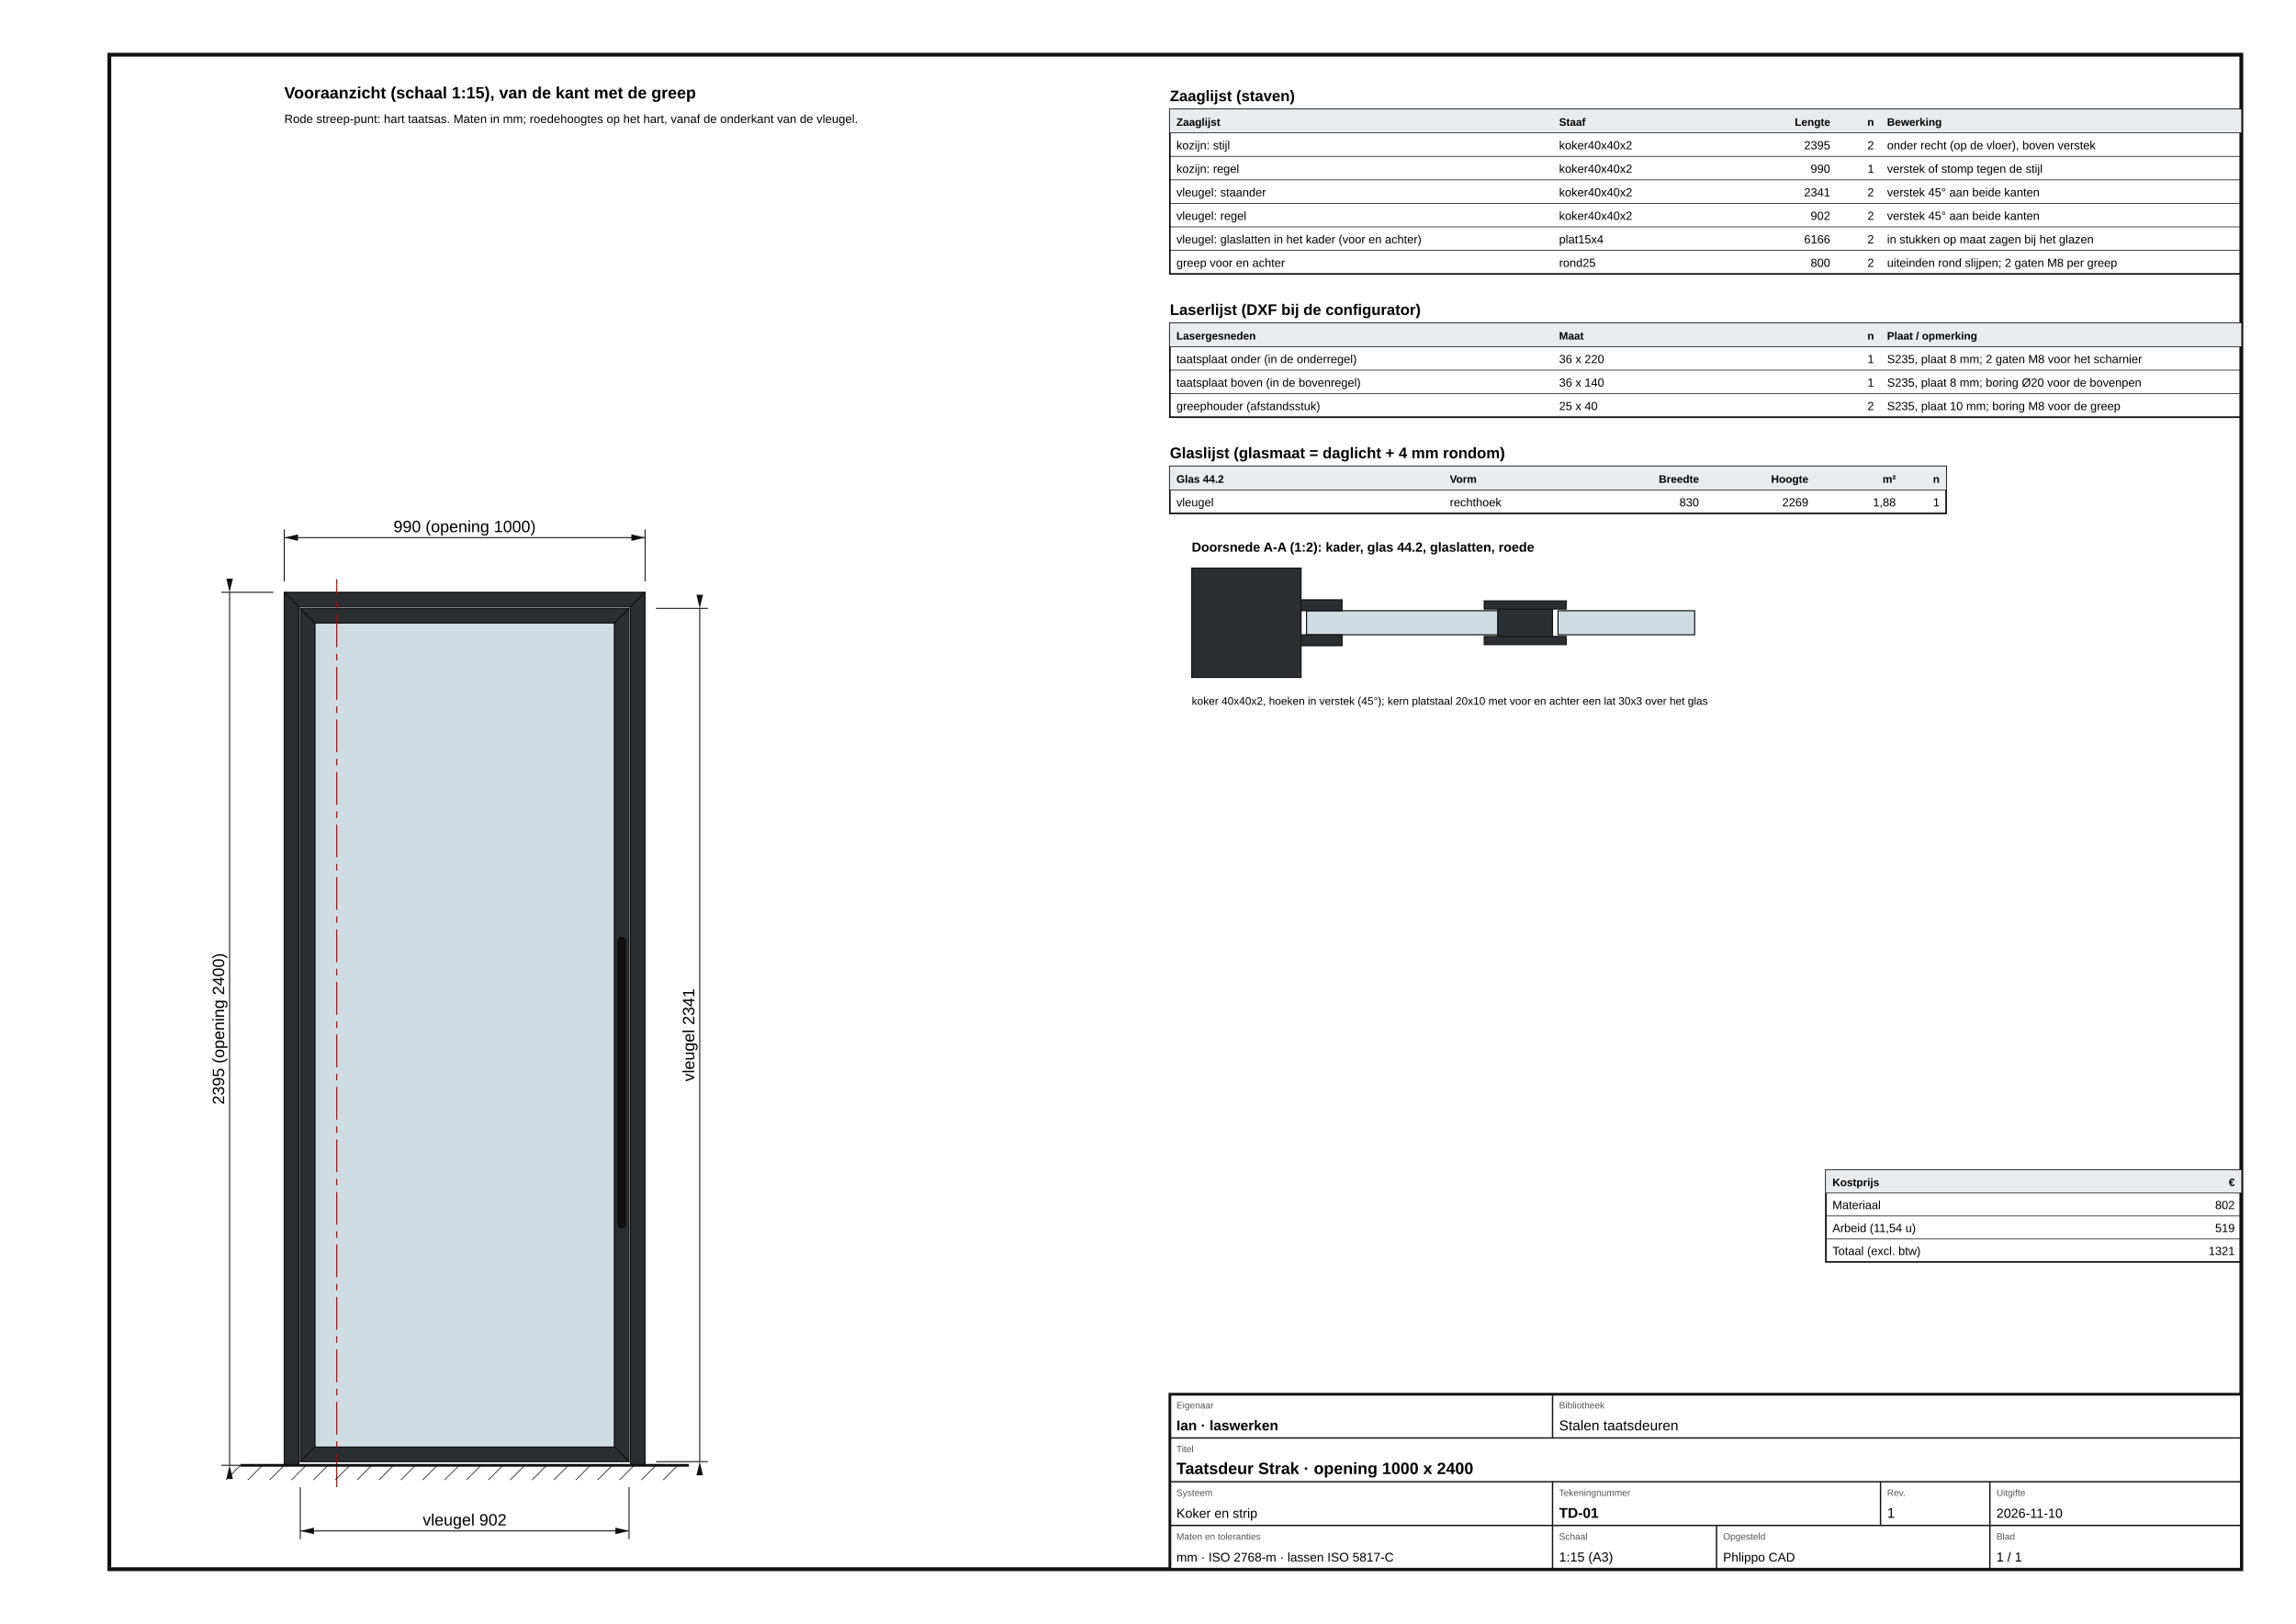
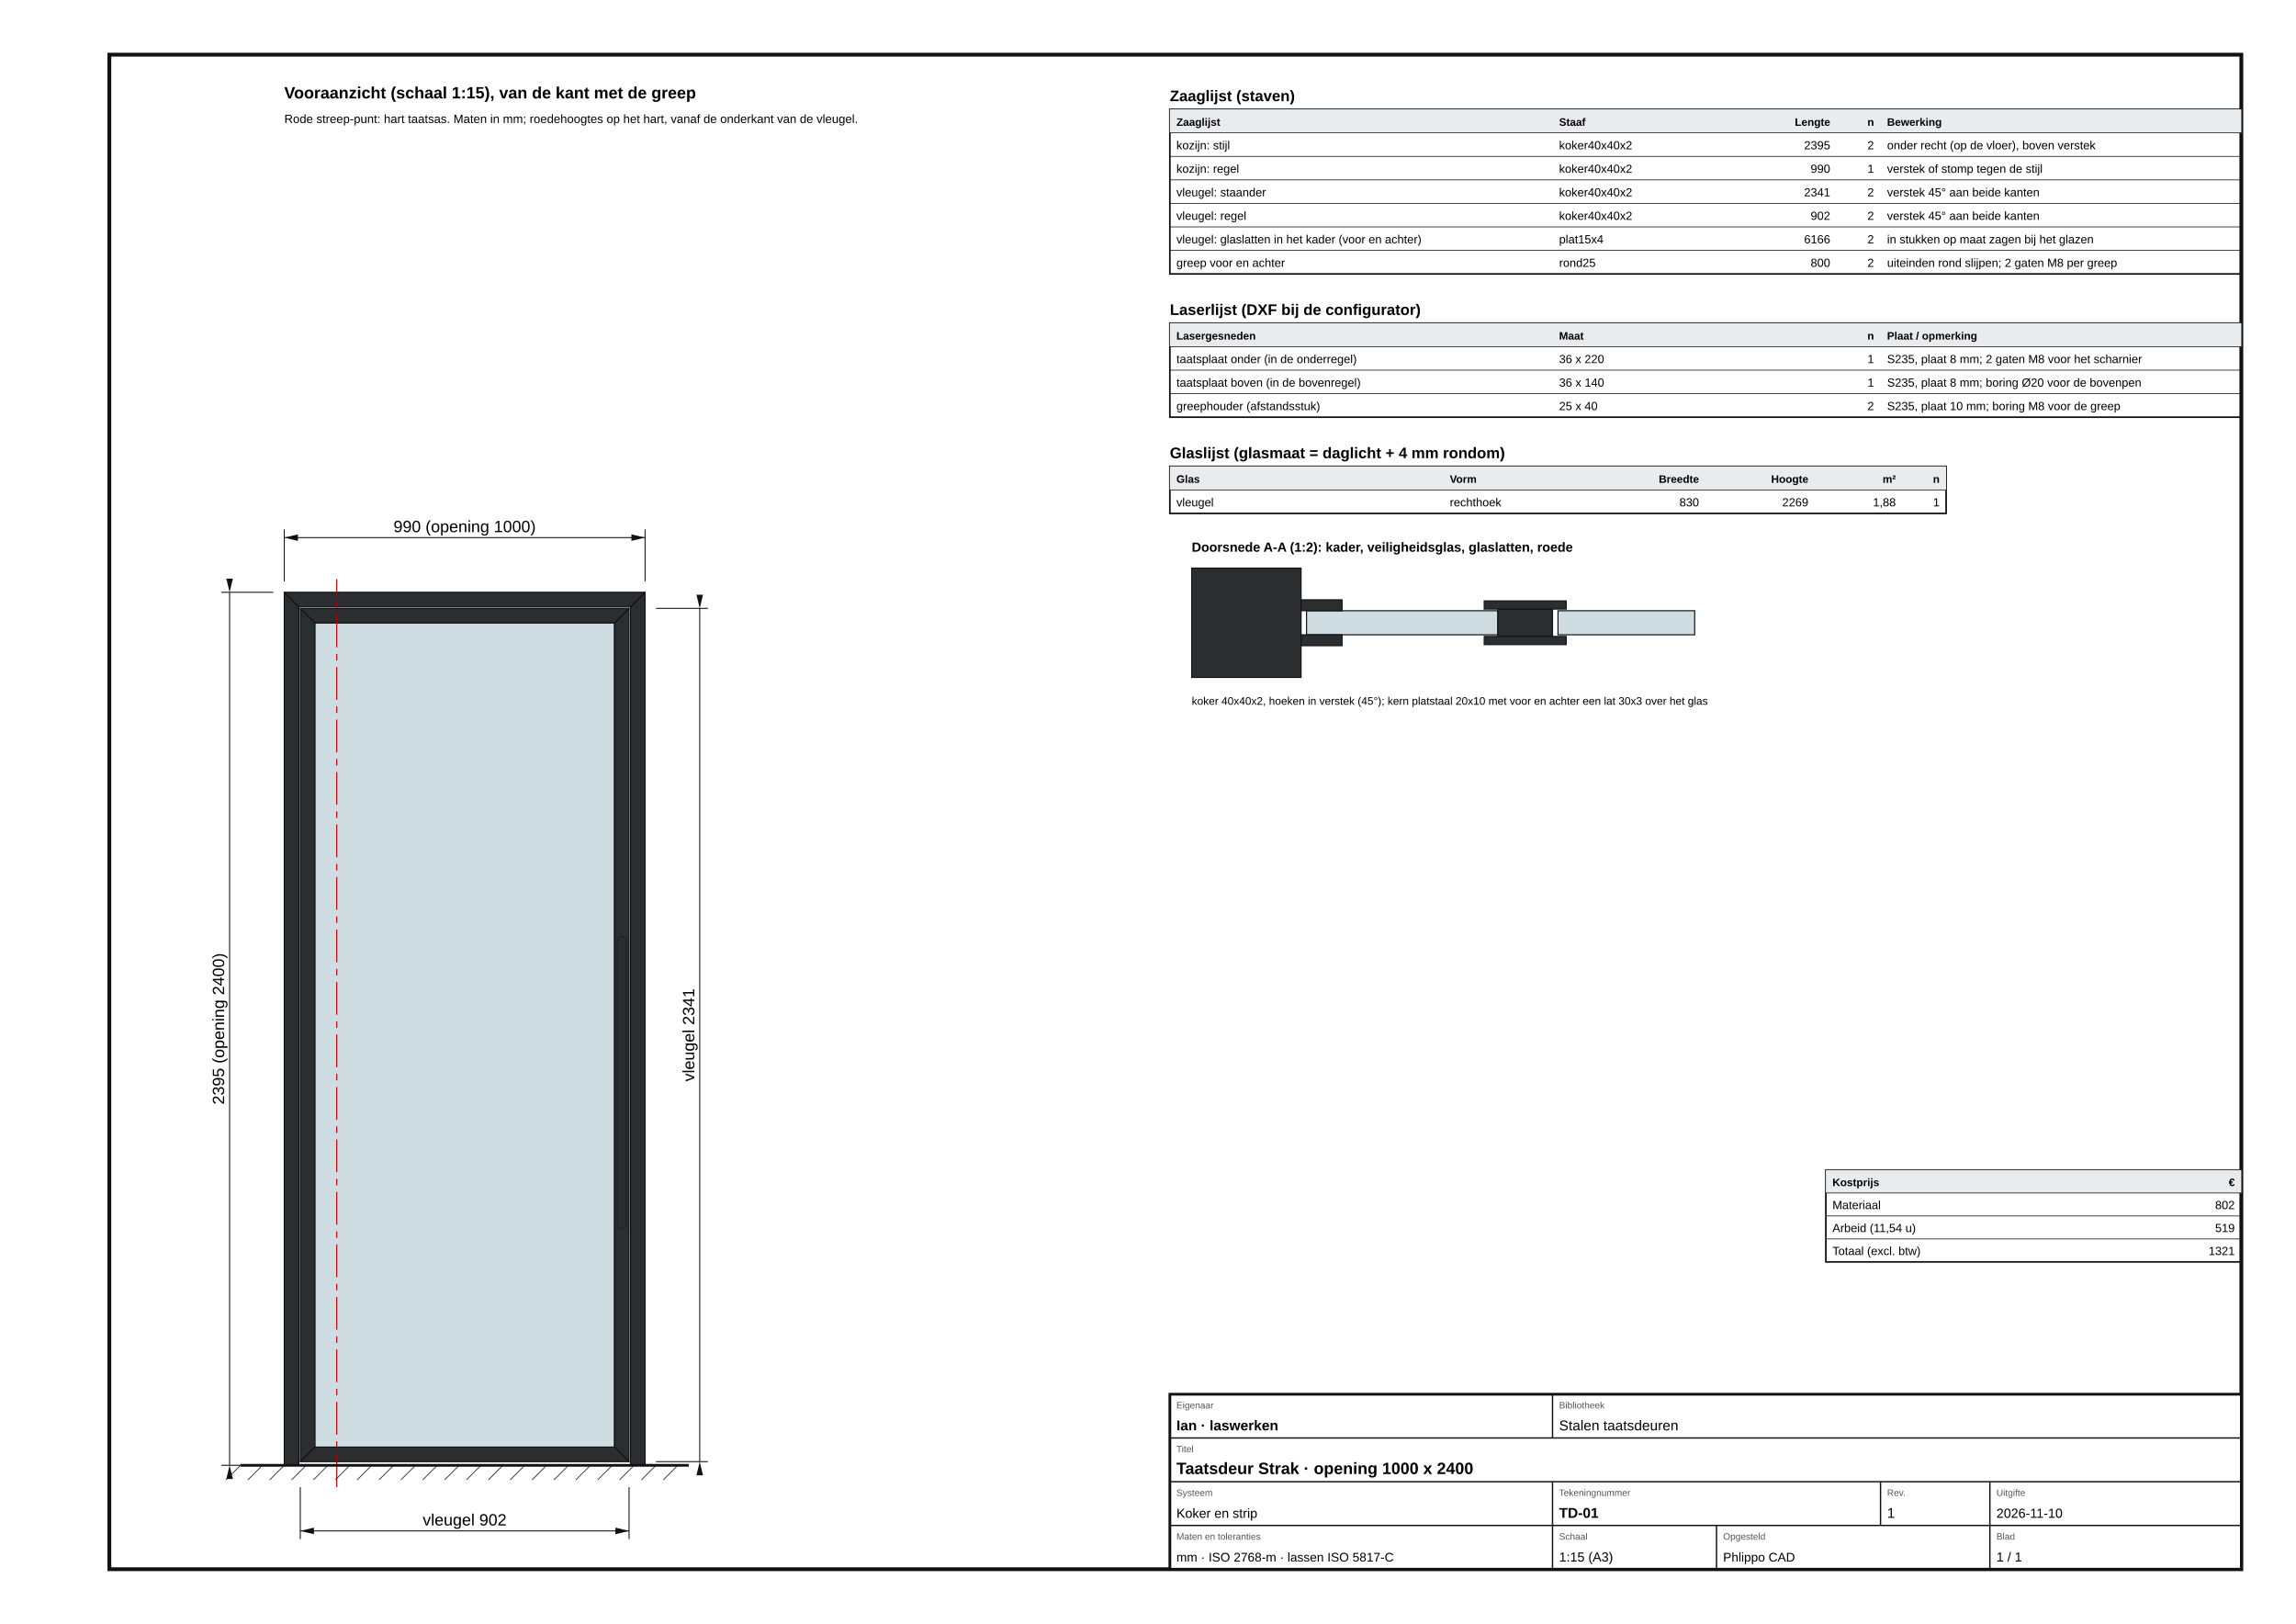
<svg xmlns="http://www.w3.org/2000/svg" viewBox="0 0 420 297" width="420mm" height="297mm" font-family="Arial, Helvetica, sans-serif">
  <rect width="420" height="297" fill="#fff" />
  <rect x="20" y="10" width="390" height="277" fill="none" stroke="#111" stroke-width="0.7" />
  <polygon points="57.6,264.67 112.4,264.67 112.4,113.93 57.6,113.93" fill="#cfdde3" stroke="#111" stroke-width="0.15" stroke-linejoin="round" />
  <polygon points="52,268 52,108.33 54.67,111 54.67,268" fill="#2b2e31" stroke="#111" stroke-width="0.2" stroke-linejoin="round" />
  <polygon points="115.33,268 115.33,111 118,108.33 118,268" fill="#2b2e31" stroke="#111" stroke-width="0.2" stroke-linejoin="round" />
  <polygon points="52,108.33 118,108.33 115.33,111 54.67,111" fill="#2b2e31" stroke="#111" stroke-width="0.2" stroke-linejoin="round" />
  <polygon points="54.93,267.33 54.93,111.27 57.6,113.93 57.6,264.67" fill="#2b2e31" stroke="#111" stroke-width="0.2" stroke-linejoin="round" />
  <polygon points="112.4,264.67 112.4,113.93 115.07,111.27 115.07,267.33" fill="#2b2e31" stroke="#111" stroke-width="0.2" stroke-linejoin="round" />
  <polygon points="57.6,264.67 112.4,264.67 115.07,267.33 54.93,267.33" fill="#2b2e31" stroke="#111" stroke-width="0.2" stroke-linejoin="round" />
  <polygon points="54.93,111.27 115.07,111.27 112.4,113.93 57.6,113.93" fill="#2b2e31" stroke="#111" stroke-width="0.2" stroke-linejoin="round" />
  <line x1="61.6" y1="272" x2="61.6" y2="105.93" stroke="#b00" stroke-width="0.2" stroke-dasharray="6 1.2 1.2 1.2" />
-   <rect x="112.9" y="171.33" width="1.67" height="53.33" rx="0.8" fill="#111" stroke="none" />
+   <rect x="112.9" y="171.33" width="1.67" height="53.33" rx="0.8" fill="#2b2e31" stroke="#111" stroke-width="0.1" />
  <line x1="44" y1="268" x2="126" y2="268" stroke="#111" stroke-width="0.5" />
  <line x1="44" y1="268" x2="41.33" y2="270.67" stroke="#111" stroke-width="0.13" />
  <line x1="48" y1="268" x2="45.33" y2="270.67" stroke="#111" stroke-width="0.13" />
  <line x1="52" y1="268" x2="49.33" y2="270.67" stroke="#111" stroke-width="0.13" />
  <line x1="56" y1="268" x2="53.33" y2="270.67" stroke="#111" stroke-width="0.13" />
  <line x1="60" y1="268" x2="57.33" y2="270.67" stroke="#111" stroke-width="0.13" />
  <line x1="64" y1="268" x2="61.33" y2="270.67" stroke="#111" stroke-width="0.13" />
  <line x1="68" y1="268" x2="65.33" y2="270.67" stroke="#111" stroke-width="0.13" />
  <line x1="72" y1="268" x2="69.33" y2="270.67" stroke="#111" stroke-width="0.13" />
  <line x1="76" y1="268" x2="73.33" y2="270.67" stroke="#111" stroke-width="0.13" />
  <line x1="80" y1="268" x2="77.33" y2="270.67" stroke="#111" stroke-width="0.13" />
  <line x1="84" y1="268" x2="81.33" y2="270.67" stroke="#111" stroke-width="0.13" />
  <line x1="88" y1="268" x2="85.33" y2="270.67" stroke="#111" stroke-width="0.13" />
  <line x1="92" y1="268" x2="89.33" y2="270.67" stroke="#111" stroke-width="0.13" />
  <line x1="96" y1="268" x2="93.33" y2="270.67" stroke="#111" stroke-width="0.13" />
  <line x1="100" y1="268" x2="97.33" y2="270.67" stroke="#111" stroke-width="0.13" />
  <line x1="104" y1="268" x2="101.33" y2="270.67" stroke="#111" stroke-width="0.13" />
  <line x1="108" y1="268" x2="105.33" y2="270.67" stroke="#111" stroke-width="0.13" />
  <line x1="112" y1="268" x2="109.33" y2="270.67" stroke="#111" stroke-width="0.13" />
  <line x1="116" y1="268" x2="113.33" y2="270.67" stroke="#111" stroke-width="0.13" />
  <line x1="120" y1="268" x2="117.33" y2="270.67" stroke="#111" stroke-width="0.13" />
  <line x1="124" y1="268" x2="121.33" y2="270.67" stroke="#111" stroke-width="0.13" />
  <line x1="52" y1="106.33" x2="52" y2="96.83" stroke="#111" stroke-width="0.18" />
  <line x1="118" y1="106.33" x2="118" y2="96.83" stroke="#111" stroke-width="0.18" />
  <line x1="52" y1="98.33" x2="118" y2="98.33" stroke="#111" stroke-width="0.18" />
  <polygon points="52,98.33 54.5,98.93 54.5,97.73" fill="#111" />
  <polygon points="118,98.33 115.5,97.73 115.5,98.93" fill="#111" />
  <text x="85" y="97.33" font-size="3" text-anchor="middle">990 (opening 1000)</text>
  <line x1="50" y1="268" x2="40.5" y2="268" stroke="#111" stroke-width="0.18" />
  <line x1="50" y1="108.33" x2="40.5" y2="108.33" stroke="#111" stroke-width="0.18" />
  <line x1="42" y1="268" x2="42" y2="108.33" stroke="#111" stroke-width="0.18" />
  <polygon points="42,268 41.4,270.5 42.6,270.5" fill="#111" />
  <polygon points="42,108.33 42.6,105.83 41.4,105.83" fill="#111" />
  <text x="41" y="188.17" font-size="3" text-anchor="middle" transform="rotate(-90 41 188.17)">2395 (opening 2400)</text>
  <line x1="54.93" y1="272" x2="54.93" y2="281.5" stroke="#111" stroke-width="0.18" />
  <line x1="115.07" y1="272" x2="115.07" y2="281.5" stroke="#111" stroke-width="0.18" />
  <line x1="54.93" y1="280" x2="115.07" y2="280" stroke="#111" stroke-width="0.18" />
  <polygon points="54.93,280 57.43,280.6 57.43,279.4" fill="#111" />
  <polygon points="115.07,280 112.57,279.4 112.57,280.6" fill="#111" />
  <text x="85" y="279" font-size="3" text-anchor="middle">vleugel 902</text>
  <line x1="120" y1="267.33" x2="129.5" y2="267.33" stroke="#111" stroke-width="0.18" />
  <line x1="120" y1="111.27" x2="129.5" y2="111.27" stroke="#111" stroke-width="0.18" />
  <line x1="128" y1="267.33" x2="128" y2="111.27" stroke="#111" stroke-width="0.18" />
  <polygon points="128,267.33 127.4,269.83 128.6,269.83" fill="#111" />
  <polygon points="128,111.27 128.6,108.77 127.4,108.77" fill="#111" />
  <text x="127" y="189.3" font-size="3" text-anchor="middle" transform="rotate(-90 127 189.3)">vleugel 2341</text>
  <text x="52" y="18" font-size="3" font-weight="700">Vooraanzicht (schaal 1:15), van de kant met de greep</text>
  <text x="52" y="22.5" font-size="2.2">Rode streep-punt: hart taatsas. Maten in mm; roedehoogtes op het hart, vanaf de onderkant van de vleugel.</text>
  <text x="214" y="18.5" font-size="2.8" font-weight="700">Zaaglijst (staven)</text>
  <rect x="214" y="20" width="196" height="30.1" fill="none" stroke="#111" stroke-width="0.3" />
  <rect x="214" y="20" width="196" height="4.3" fill="#e9ecee" stroke="none" />
  <text x="215.2" y="23.01" font-size="1.978" font-weight="700">Zaaglijst</text>
  <text x="285.2" y="23.01" font-size="1.978" font-weight="700">Staaf</text>
  <text x="334.8" y="23.01" font-size="1.978" text-anchor="end" font-weight="700">Lengte</text>
  <text x="342.8" y="23.01" font-size="1.978" text-anchor="end" font-weight="700">n</text>
  <text x="345.2" y="23.01" font-size="1.978" font-weight="700">Bewerking</text>
  <line x1="214" y1="24.3" x2="410" y2="24.3" stroke="#111" stroke-width="0.13" />
  <text x="215.2" y="27.31" font-size="2.15">kozijn: stijl</text>
  <text x="285.2" y="27.31" font-size="2.15">koker40x40x2</text>
  <text x="334.8" y="27.31" font-size="2.15" text-anchor="end">2395</text>
  <text x="342.8" y="27.31" font-size="2.15" text-anchor="end">2</text>
  <text x="345.2" y="27.31" font-size="2.15">onder recht (op de vloer), boven verstek</text>
  <line x1="214" y1="28.6" x2="410" y2="28.6" stroke="#111" stroke-width="0.13" />
  <text x="215.2" y="31.61" font-size="2.15">kozijn: regel</text>
  <text x="285.2" y="31.61" font-size="2.15">koker40x40x2</text>
  <text x="334.8" y="31.61" font-size="2.15" text-anchor="end">990</text>
  <text x="342.8" y="31.61" font-size="2.15" text-anchor="end">1</text>
  <text x="345.2" y="31.61" font-size="2.15">verstek of stomp tegen de stijl</text>
  <line x1="214" y1="32.9" x2="410" y2="32.9" stroke="#111" stroke-width="0.13" />
  <text x="215.2" y="35.91" font-size="2.15">vleugel: staander</text>
  <text x="285.2" y="35.91" font-size="2.15">koker40x40x2</text>
  <text x="334.8" y="35.91" font-size="2.15" text-anchor="end">2341</text>
  <text x="342.8" y="35.91" font-size="2.15" text-anchor="end">2</text>
  <text x="345.2" y="35.91" font-size="2.15">verstek 45° aan beide kanten</text>
  <line x1="214" y1="37.2" x2="410" y2="37.2" stroke="#111" stroke-width="0.13" />
  <text x="215.2" y="40.21" font-size="2.15">vleugel: regel</text>
  <text x="285.2" y="40.21" font-size="2.15">koker40x40x2</text>
  <text x="334.8" y="40.21" font-size="2.15" text-anchor="end">902</text>
  <text x="342.8" y="40.21" font-size="2.15" text-anchor="end">2</text>
  <text x="345.2" y="40.21" font-size="2.15">verstek 45° aan beide kanten</text>
  <line x1="214" y1="41.5" x2="410" y2="41.5" stroke="#111" stroke-width="0.13" />
  <text x="215.2" y="44.51" font-size="2.15">vleugel: glaslatten in het kader (voor en achter)</text>
  <text x="285.2" y="44.51" font-size="2.15">plat15x4</text>
  <text x="334.8" y="44.51" font-size="2.15" text-anchor="end">6166</text>
  <text x="342.8" y="44.51" font-size="2.15" text-anchor="end">2</text>
  <text x="345.2" y="44.51" font-size="2.15">in stukken op maat zagen bij het glazen</text>
  <line x1="214" y1="45.8" x2="410" y2="45.8" stroke="#111" stroke-width="0.13" />
  <text x="215.2" y="48.81" font-size="2.15">greep voor en achter</text>
  <text x="285.2" y="48.81" font-size="2.15">rond25</text>
  <text x="334.8" y="48.81" font-size="2.15" text-anchor="end">800</text>
  <text x="342.8" y="48.81" font-size="2.15" text-anchor="end">2</text>
  <text x="345.2" y="48.81" font-size="2.15">uiteinden rond slijpen; 2 gaten M8 per greep</text>
  <text x="214" y="57.6" font-size="2.8" font-weight="700">Laserlijst (DXF bij de configurator)</text>
  <rect x="214" y="59.1" width="196" height="17.2" fill="none" stroke="#111" stroke-width="0.3" />
  <rect x="214" y="59.1" width="196" height="4.3" fill="#e9ecee" stroke="none" />
  <text x="215.2" y="62.11" font-size="1.978" font-weight="700">Lasergesneden</text>
  <text x="285.2" y="62.11" font-size="1.978" font-weight="700">Maat</text>
  <text x="342.8" y="62.11" font-size="1.978" text-anchor="end" font-weight="700">n</text>
  <text x="345.2" y="62.11" font-size="1.978" font-weight="700">Plaat / opmerking</text>
  <line x1="214" y1="63.4" x2="410" y2="63.4" stroke="#111" stroke-width="0.13" />
  <text x="215.2" y="66.41" font-size="2.15">taatsplaat onder (in de onderregel)</text>
  <text x="285.2" y="66.41" font-size="2.15">36 x 220</text>
  <text x="342.8" y="66.41" font-size="2.15" text-anchor="end">1</text>
  <text x="345.2" y="66.41" font-size="2.15">S235, plaat 8 mm; 2 gaten M8 voor het scharnier</text>
  <line x1="214" y1="67.7" x2="410" y2="67.7" stroke="#111" stroke-width="0.13" />
  <text x="215.2" y="70.71" font-size="2.15">taatsplaat boven (in de bovenregel)</text>
  <text x="285.2" y="70.71" font-size="2.15">36 x 140</text>
  <text x="342.8" y="70.71" font-size="2.15" text-anchor="end">1</text>
  <text x="345.2" y="70.71" font-size="2.15">S235, plaat 8 mm; boring Ø20 voor de bovenpen</text>
  <line x1="214" y1="72" x2="410" y2="72" stroke="#111" stroke-width="0.13" />
  <text x="215.2" y="75.01" font-size="2.15">greephouder (afstandsstuk)</text>
  <text x="285.2" y="75.01" font-size="2.15">25 x 40</text>
  <text x="342.8" y="75.01" font-size="2.15" text-anchor="end">2</text>
  <text x="345.2" y="75.01" font-size="2.15">S235, plaat 10 mm; boring M8 voor de greep</text>
  <text x="214" y="83.8" font-size="2.8" font-weight="700">Glaslijst (glasmaat = daglicht + 4 mm rondom)</text>
  <rect x="214" y="85.3" width="142" height="8.6" fill="none" stroke="#111" stroke-width="0.3" />
  <rect x="214" y="85.3" width="142" height="4.3" fill="#e9ecee" stroke="none" />
-   <text x="215.2" y="88.31" font-size="1.978" font-weight="700">Glas 44.2</text>
+   <text x="215.2" y="88.31" font-size="1.978" font-weight="700">Glas</text>
  <text x="265.2" y="88.31" font-size="1.978" font-weight="700">Vorm</text>
  <text x="310.8" y="88.31" font-size="1.978" text-anchor="end" font-weight="700">Breedte</text>
  <text x="330.8" y="88.31" font-size="1.978" text-anchor="end" font-weight="700">Hoogte</text>
  <text x="346.8" y="88.31" font-size="1.978" text-anchor="end" font-weight="700">m²</text>
  <text x="354.8" y="88.31" font-size="1.978" text-anchor="end" font-weight="700">n</text>
  <line x1="214" y1="89.6" x2="356" y2="89.6" stroke="#111" stroke-width="0.13" />
  <text x="215.2" y="92.61" font-size="2.15">vleugel</text>
  <text x="265.2" y="92.61" font-size="2.15">rechthoek</text>
  <text x="310.8" y="92.61" font-size="2.15" text-anchor="end">830</text>
  <text x="330.8" y="92.61" font-size="2.15" text-anchor="end">2269</text>
  <text x="346.8" y="92.61" font-size="2.15" text-anchor="end">1,88</text>
  <text x="354.8" y="92.61" font-size="2.15" text-anchor="end">1</text>
  <rect x="218" y="103.9" width="20" height="20" fill="#2b2e31" stroke="#111" stroke-width="0.2" />
  <rect x="239" y="111.7" width="35" height="4.4" fill="#cfdde3" stroke="#111" stroke-width="0.2" />
  <rect x="238" y="109.7" width="7.5" height="2" fill="#2b2e31" stroke="#111" stroke-width="0.2" />
  <rect x="238" y="116.1" width="7.5" height="2" fill="#2b2e31" stroke="#111" stroke-width="0.2" />
  <rect x="274" y="111.4" width="10" height="5" fill="#2b2e31" stroke="#111" stroke-width="0.2" />
  <rect x="271.5" y="109.9" width="15" height="1.5" fill="#2b2e31" stroke="#111" stroke-width="0.2" />
  <rect x="271.5" y="116.4" width="15" height="1.5" fill="#2b2e31" stroke="#111" stroke-width="0.2" />
  <rect x="285" y="111.7" width="25" height="4.4" fill="#cfdde3" stroke="#111" stroke-width="0.2" />
-   <text x="218" y="100.9" font-size="2.4" font-weight="700">Doorsnede A-A (1:2): kader, glas 44.2, glaslatten, roede</text>
+   <text x="218" y="100.9" font-size="2.4" font-weight="700">Doorsnede A-A (1:2): kader, veiligheidsglas, glaslatten, roede</text>
  <text x="218" y="128.9" font-size="2">koker 40x40x2, hoeken in verstek (45°); kern platstaal 20x10 met voor en achter een lat 30x3 over het glas</text>
  <rect x="334" y="214" width="76" height="16.8" fill="none" stroke="#111" stroke-width="0.3" />
  <rect x="334" y="214" width="76" height="4.2" fill="#e9ecee" stroke="none" />
  <text x="335.2" y="216.94" font-size="1.978" font-weight="700">Kostprijs</text>
  <text x="408.8" y="216.94" font-size="1.978" text-anchor="end" font-weight="700">€</text>
  <line x1="334" y1="218.2" x2="410" y2="218.2" stroke="#111" stroke-width="0.13" />
  <text x="335.2" y="221.14" font-size="2.15">Materiaal</text>
  <text x="408.8" y="221.14" font-size="2.15" text-anchor="end">802</text>
  <line x1="334" y1="222.4" x2="410" y2="222.4" stroke="#111" stroke-width="0.13" />
  <text x="335.2" y="225.34" font-size="2.15">Arbeid (11,54 u)</text>
  <text x="408.8" y="225.34" font-size="2.15" text-anchor="end">519</text>
  <line x1="334" y1="226.6" x2="410" y2="226.6" stroke="#111" stroke-width="0.13" />
  <text x="335.2" y="229.54" font-size="2.15">Totaal (excl. btw)</text>
  <text x="408.8" y="229.54" font-size="2.15" text-anchor="end">1321</text>
  <rect x="214" y="255" width="196" height="32" fill="#fff" stroke="#111" stroke-width="0.5" />
  <line x1="214" y1="263" x2="410" y2="263" stroke="#111" stroke-width="0.25" />
  <line x1="214" y1="271" x2="410" y2="271" stroke="#111" stroke-width="0.25" />
  <line x1="214" y1="279" x2="410" y2="279" stroke="#111" stroke-width="0.25" />
  <text x="215.2" y="257.6" font-size="1.7" fill="#555">Eigenaar</text>
  <text x="215.2" y="261.6" font-size="2.6" font-weight="700">Ian · laswerken</text>
  <line x1="284" y1="255" x2="284" y2="263" stroke="#111" stroke-width="0.25" />
  <text x="285.2" y="257.6" font-size="1.7" fill="#555">Bibliotheek</text>
  <text x="285.2" y="261.6" font-size="2.6">Stalen taatsdeuren</text>
  <text x="215.2" y="265.6" font-size="1.7" fill="#555">Titel</text>
  <text x="215.2" y="269.6" font-size="3" font-weight="700">Taatsdeur Strak · opening 1000 x 2400</text>
  <text x="215.2" y="273.6" font-size="1.7" fill="#555">Systeem</text>
  <text x="215.2" y="277.6" font-size="2.4">Koker en strip</text>
  <line x1="284" y1="271" x2="284" y2="279" stroke="#111" stroke-width="0.25" />
  <text x="285.2" y="273.6" font-size="1.7" fill="#555">Tekeningnummer</text>
  <text x="285.2" y="277.6" font-size="2.6" font-weight="700">TD-01</text>
  <line x1="344" y1="271" x2="344" y2="279" stroke="#111" stroke-width="0.25" />
  <text x="345.2" y="273.6" font-size="1.7" fill="#555">Rev.</text>
  <text x="345.2" y="277.6" font-size="2.6">1</text>
  <line x1="364" y1="271" x2="364" y2="279" stroke="#111" stroke-width="0.25" />
  <text x="365.2" y="273.6" font-size="1.7" fill="#555">Uitgifte</text>
  <text x="365.2" y="277.6" font-size="2.4">2026-11-10</text>
  <text x="215.2" y="281.6" font-size="1.7" fill="#555">Maten en toleranties</text>
  <text x="215.2" y="285.6" font-size="2.3">mm · ISO 2768-m · lassen ISO 5817-C</text>
  <line x1="284" y1="279" x2="284" y2="287" stroke="#111" stroke-width="0.25" />
  <text x="285.2" y="281.6" font-size="1.7" fill="#555">Schaal</text>
  <text x="285.2" y="285.6" font-size="2.4">1:15 (A3)</text>
  <line x1="314" y1="279" x2="314" y2="287" stroke="#111" stroke-width="0.25" />
  <text x="315.2" y="281.6" font-size="1.7" fill="#555">Opgesteld</text>
  <text x="315.2" y="285.6" font-size="2.3">Phlippo CAD</text>
  <line x1="364" y1="279" x2="364" y2="287" stroke="#111" stroke-width="0.25" />
  <text x="365.2" y="281.6" font-size="1.7" fill="#555">Blad</text>
  <text x="365.2" y="285.6" font-size="2.4">1 / 1</text>
</svg>
